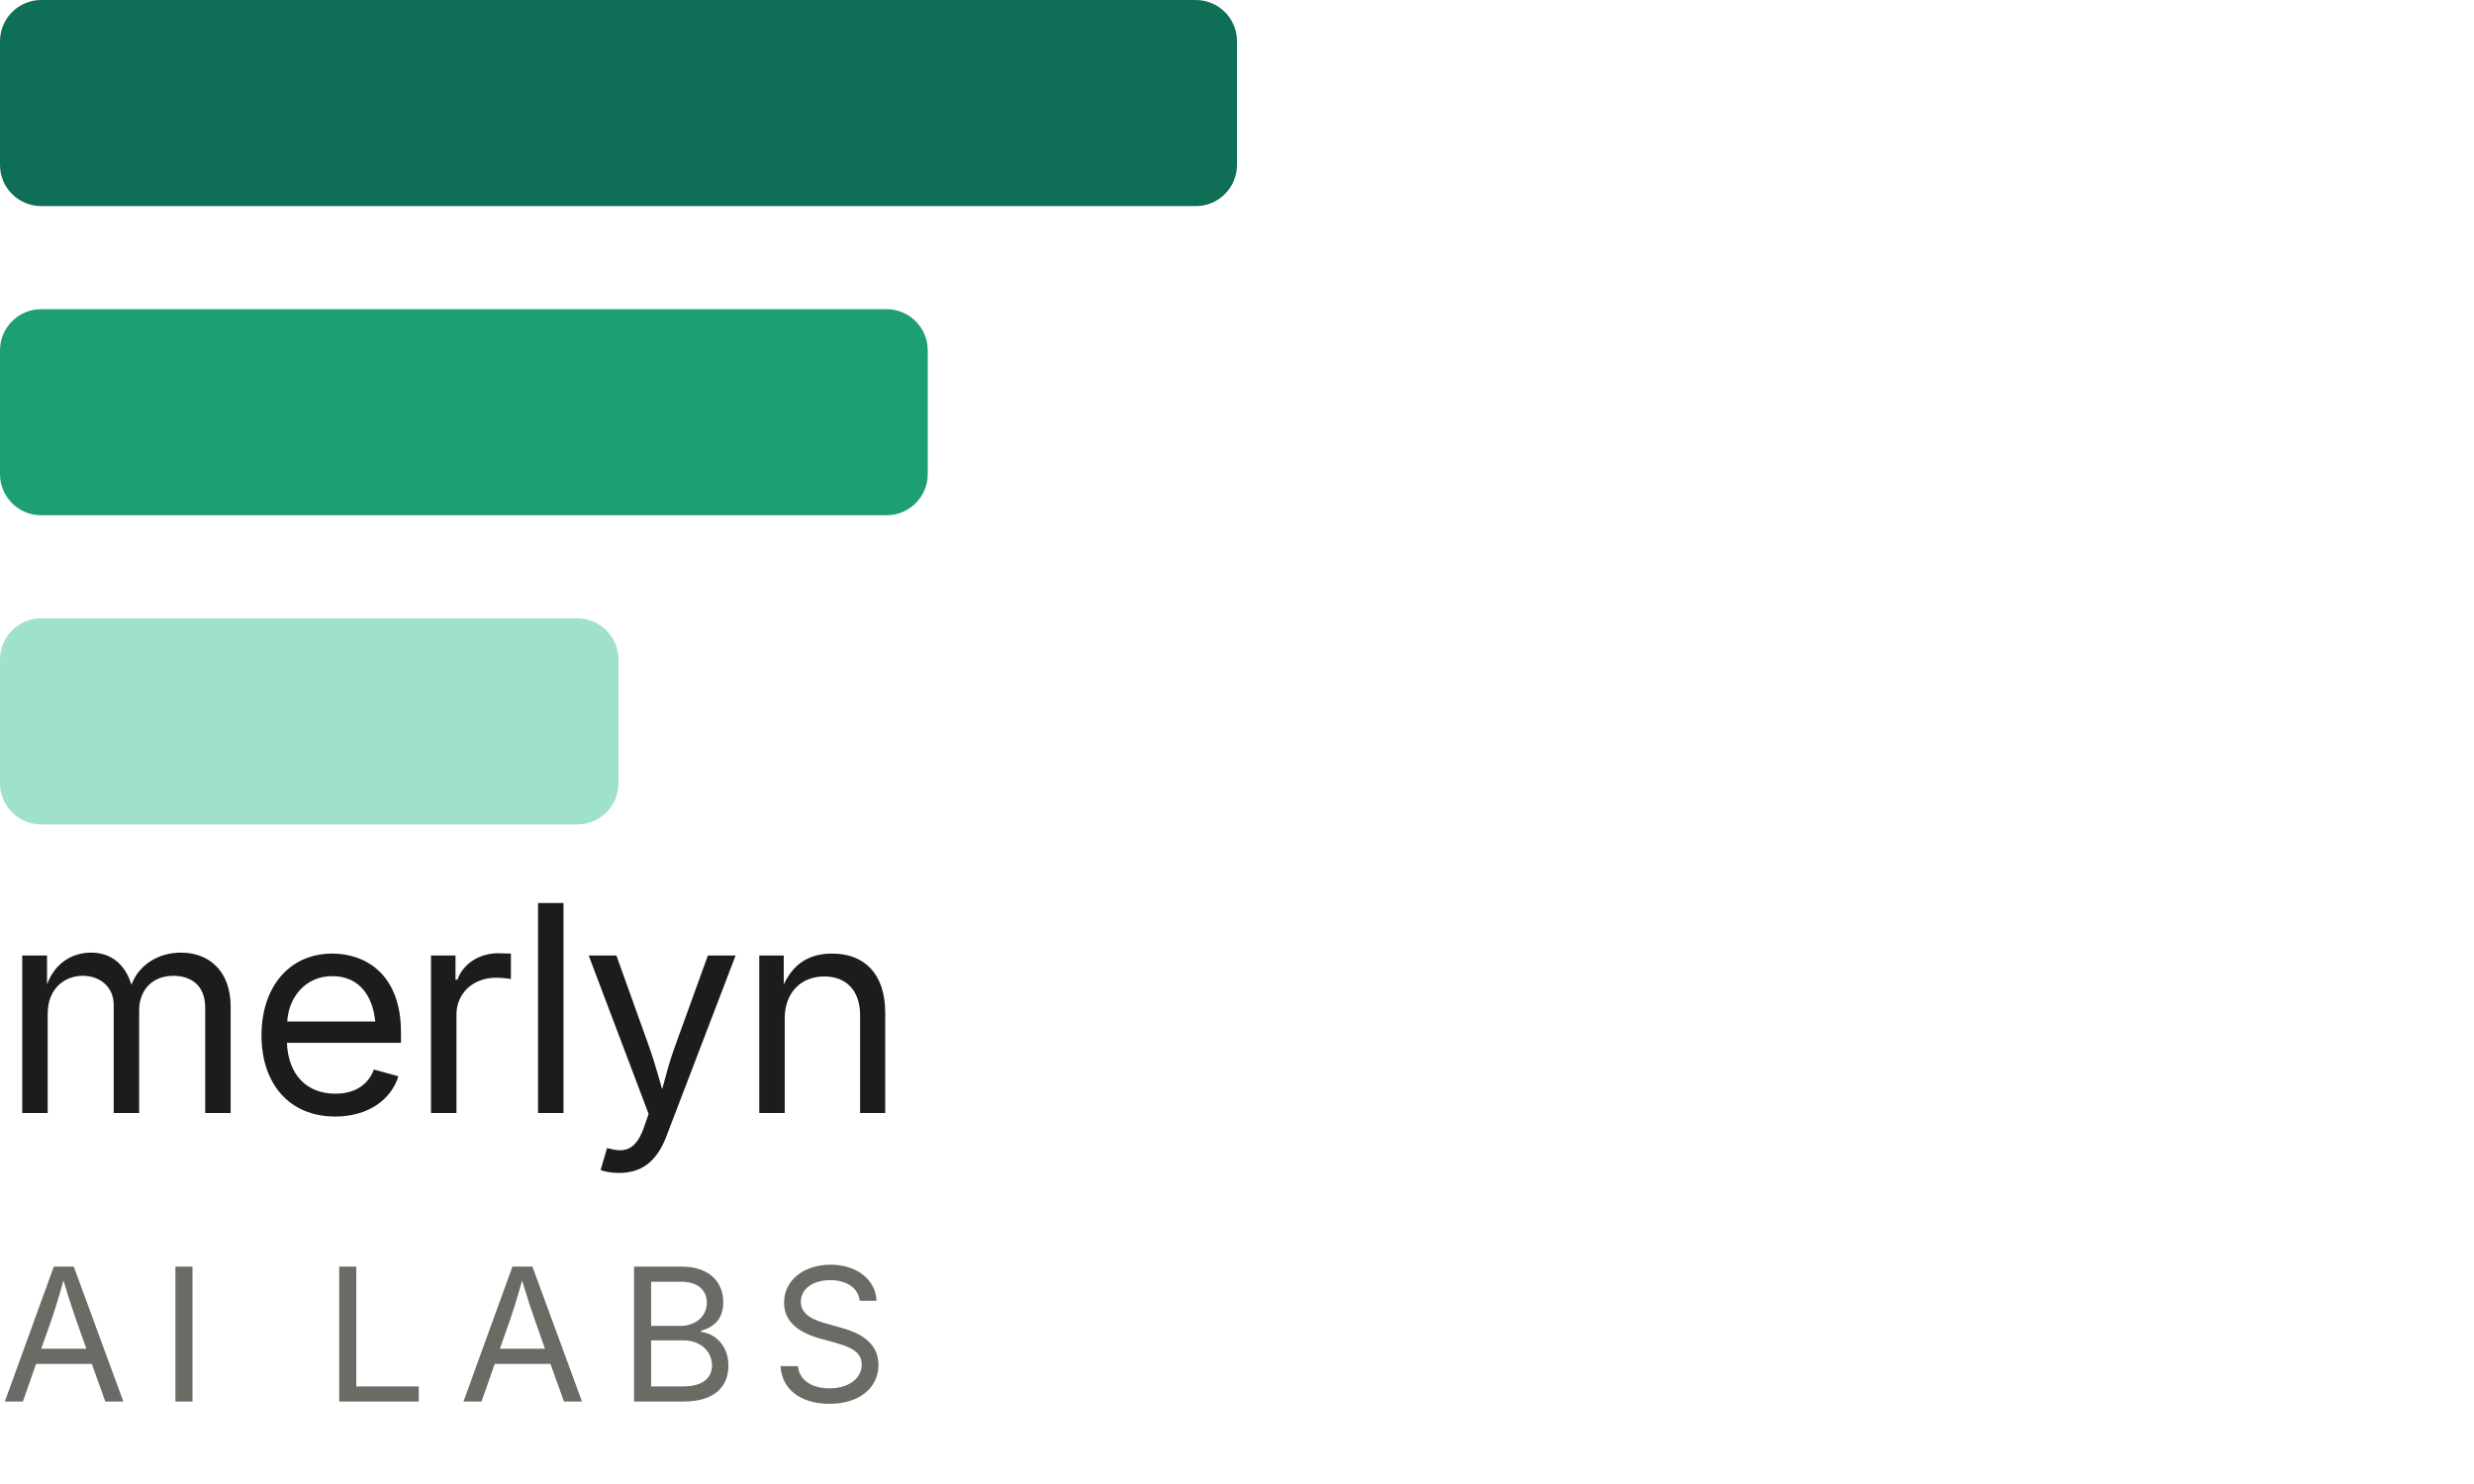
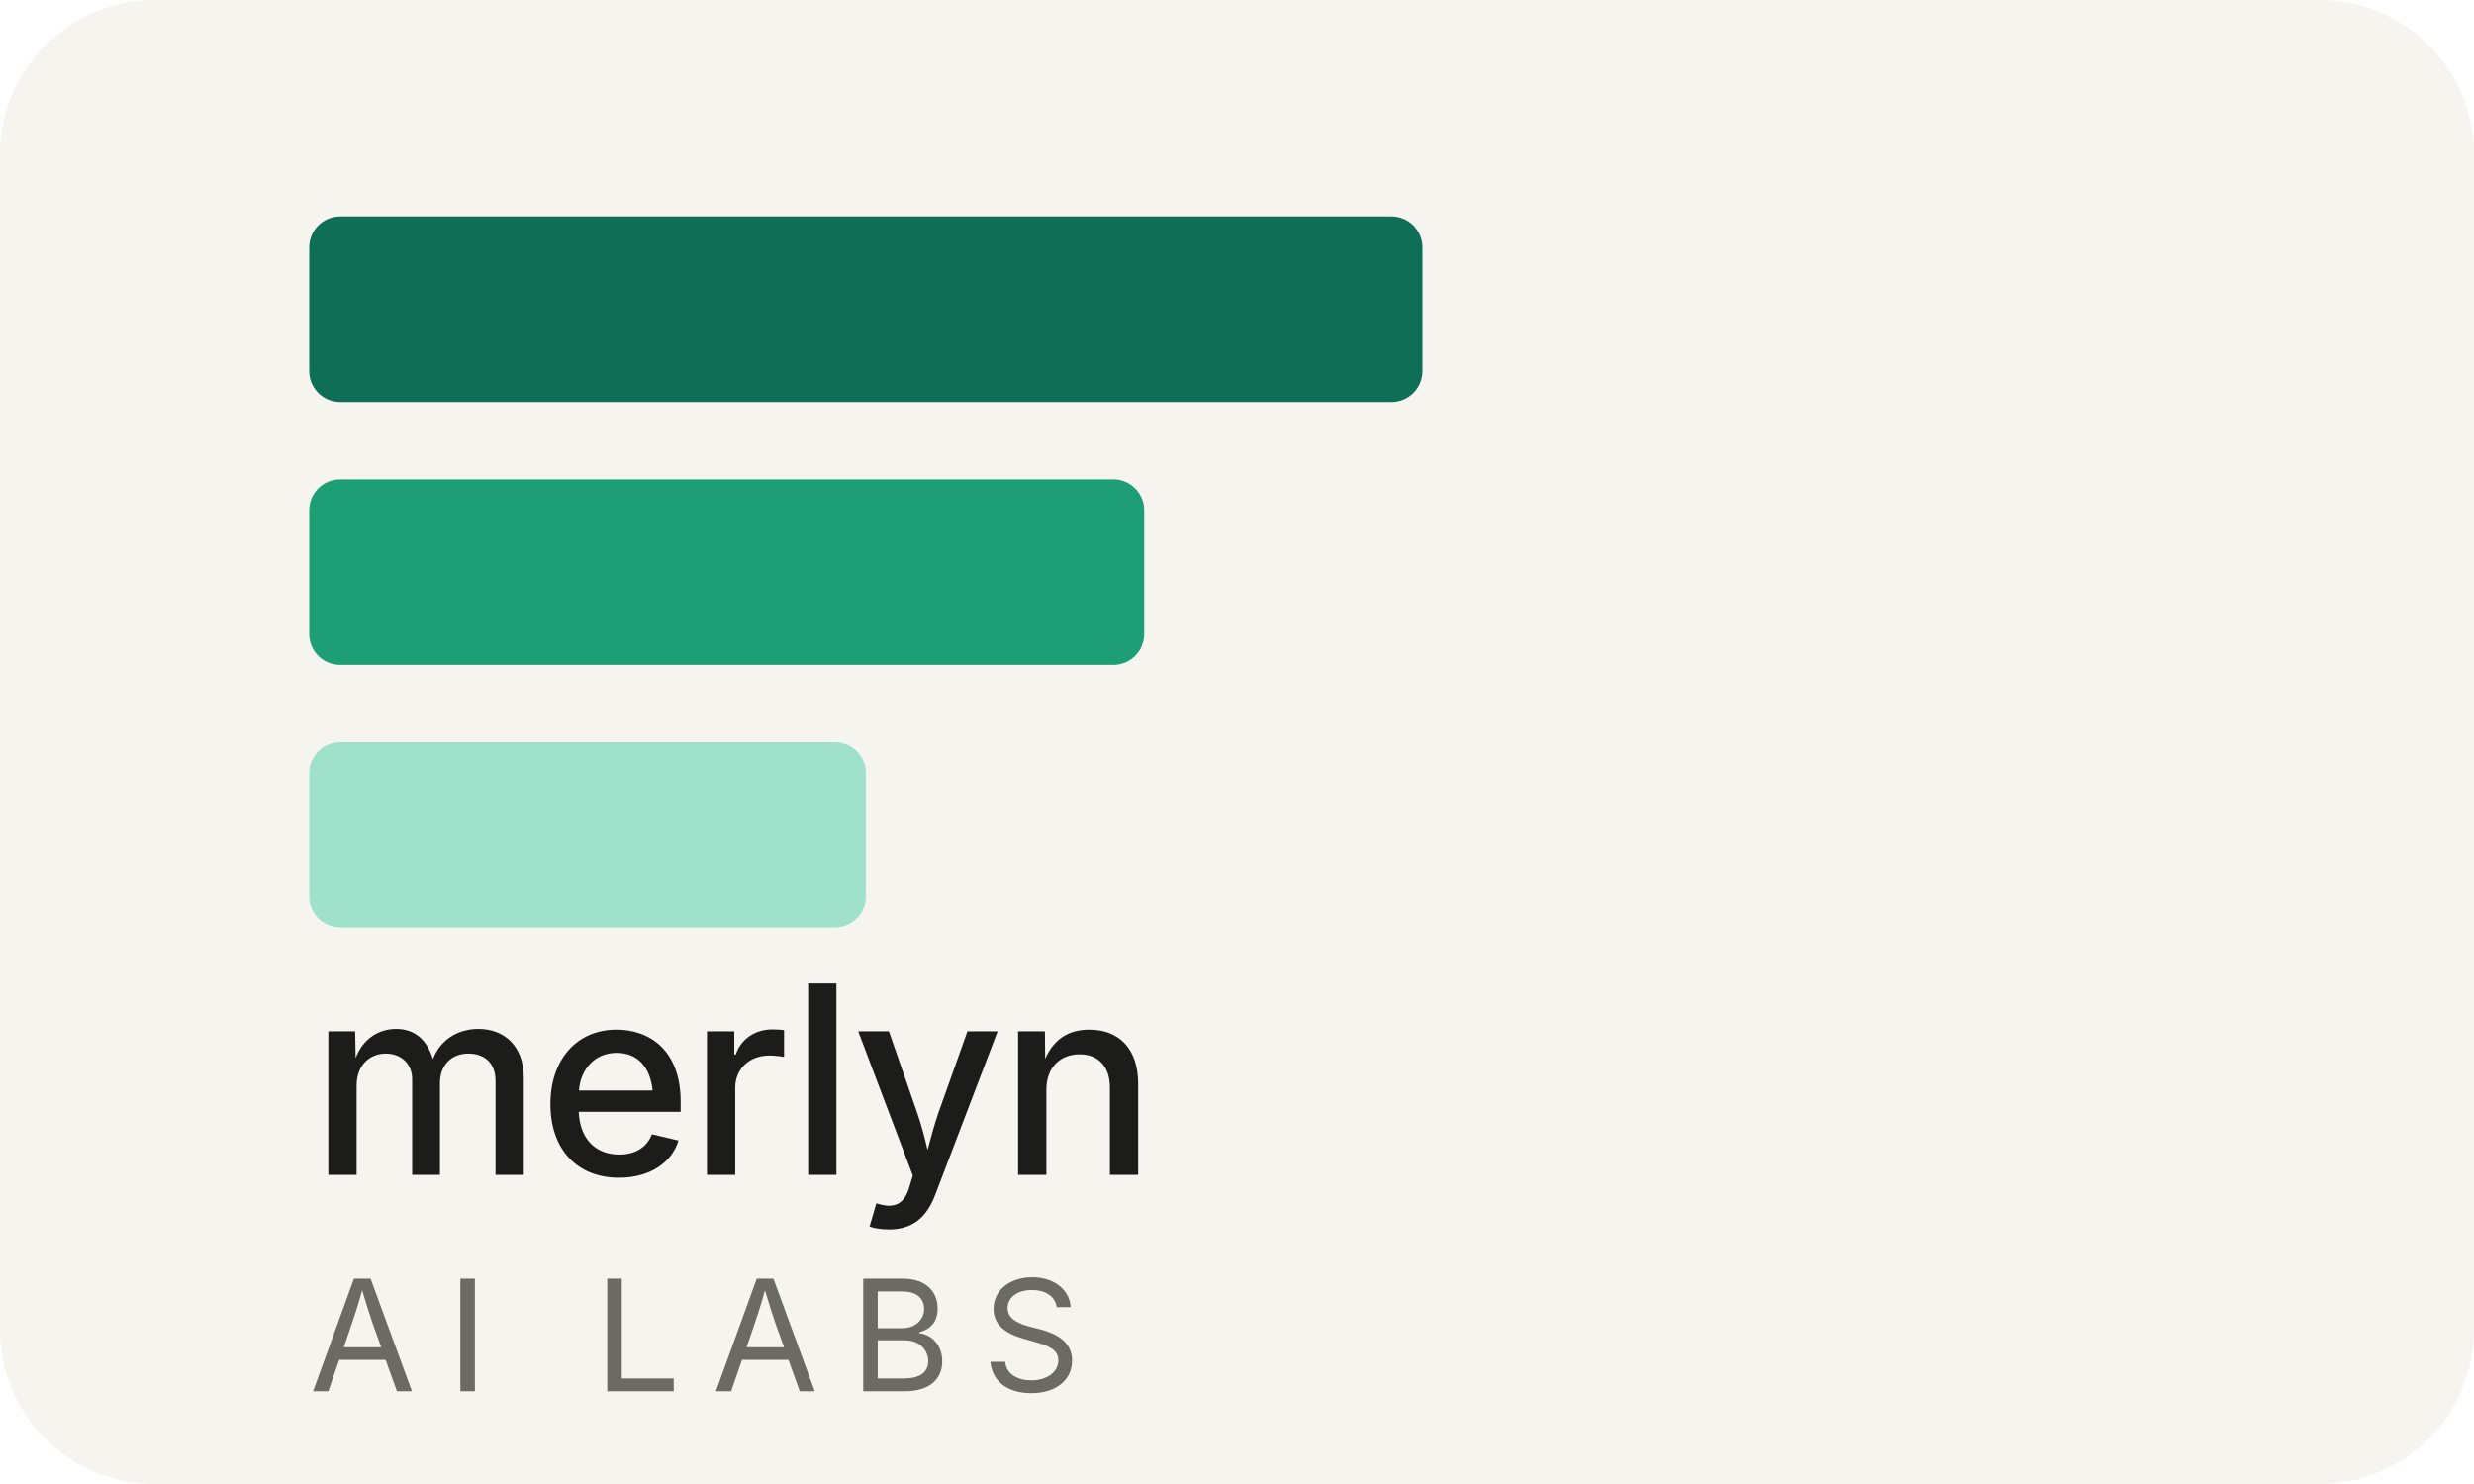
- <svg xmlns="http://www.w3.org/2000/svg" width="120" height="72" viewBox="0 0 120 72">
-   <rect x="0" y="0" width="60" height="10" rx="2" fill="#0F6E56" />
-   <rect x="0" y="15" width="45" height="10" rx="2" fill="#1D9E75" />
-   <rect x="0" y="30" width="30" height="10" rx="2" fill="#9FE1CB" />
-   <text x="0" y="54" font-family="-apple-system,BlinkMacSystemFont,'Segoe UI',sans-serif" font-size="14" font-weight="400" letter-spacing="-0.3" fill="#1C1C1A">merlyn</text>
-   <text x="0" y="68" font-family="-apple-system,BlinkMacSystemFont,'Segoe UI',sans-serif" font-size="9" font-weight="400" letter-spacing="1.5" fill="#6B6A65">AI LABS</text>
+ <svg xmlns="http://www.w3.org/2000/svg" width="160" height="96" viewBox="0 0 160 96">
+   <rect width="160" height="96" rx="10" fill="#F5F4EF" />
+   <rect x="20" y="14" width="72" height="12" rx="2" fill="#0F6E56" />
+   <rect x="20" y="31" width="54" height="12" rx="2" fill="#1D9E75" />
+   <rect x="20" y="48" width="36" height="12" rx="2" fill="#9FE1CB" />
+   <text x="20" y="76" font-family="-apple-system,BlinkMacSystemFont,'Segoe UI',sans-serif" font-size="17" font-weight="500" letter-spacing="-0.3" fill="#1C1C1A">merlyn</text>
+   <text x="20" y="90" font-family="-apple-system,BlinkMacSystemFont,'Segoe UI',sans-serif" font-size="10" font-weight="400" letter-spacing="2" fill="#6B6A65">AI LABS</text>
</svg>
